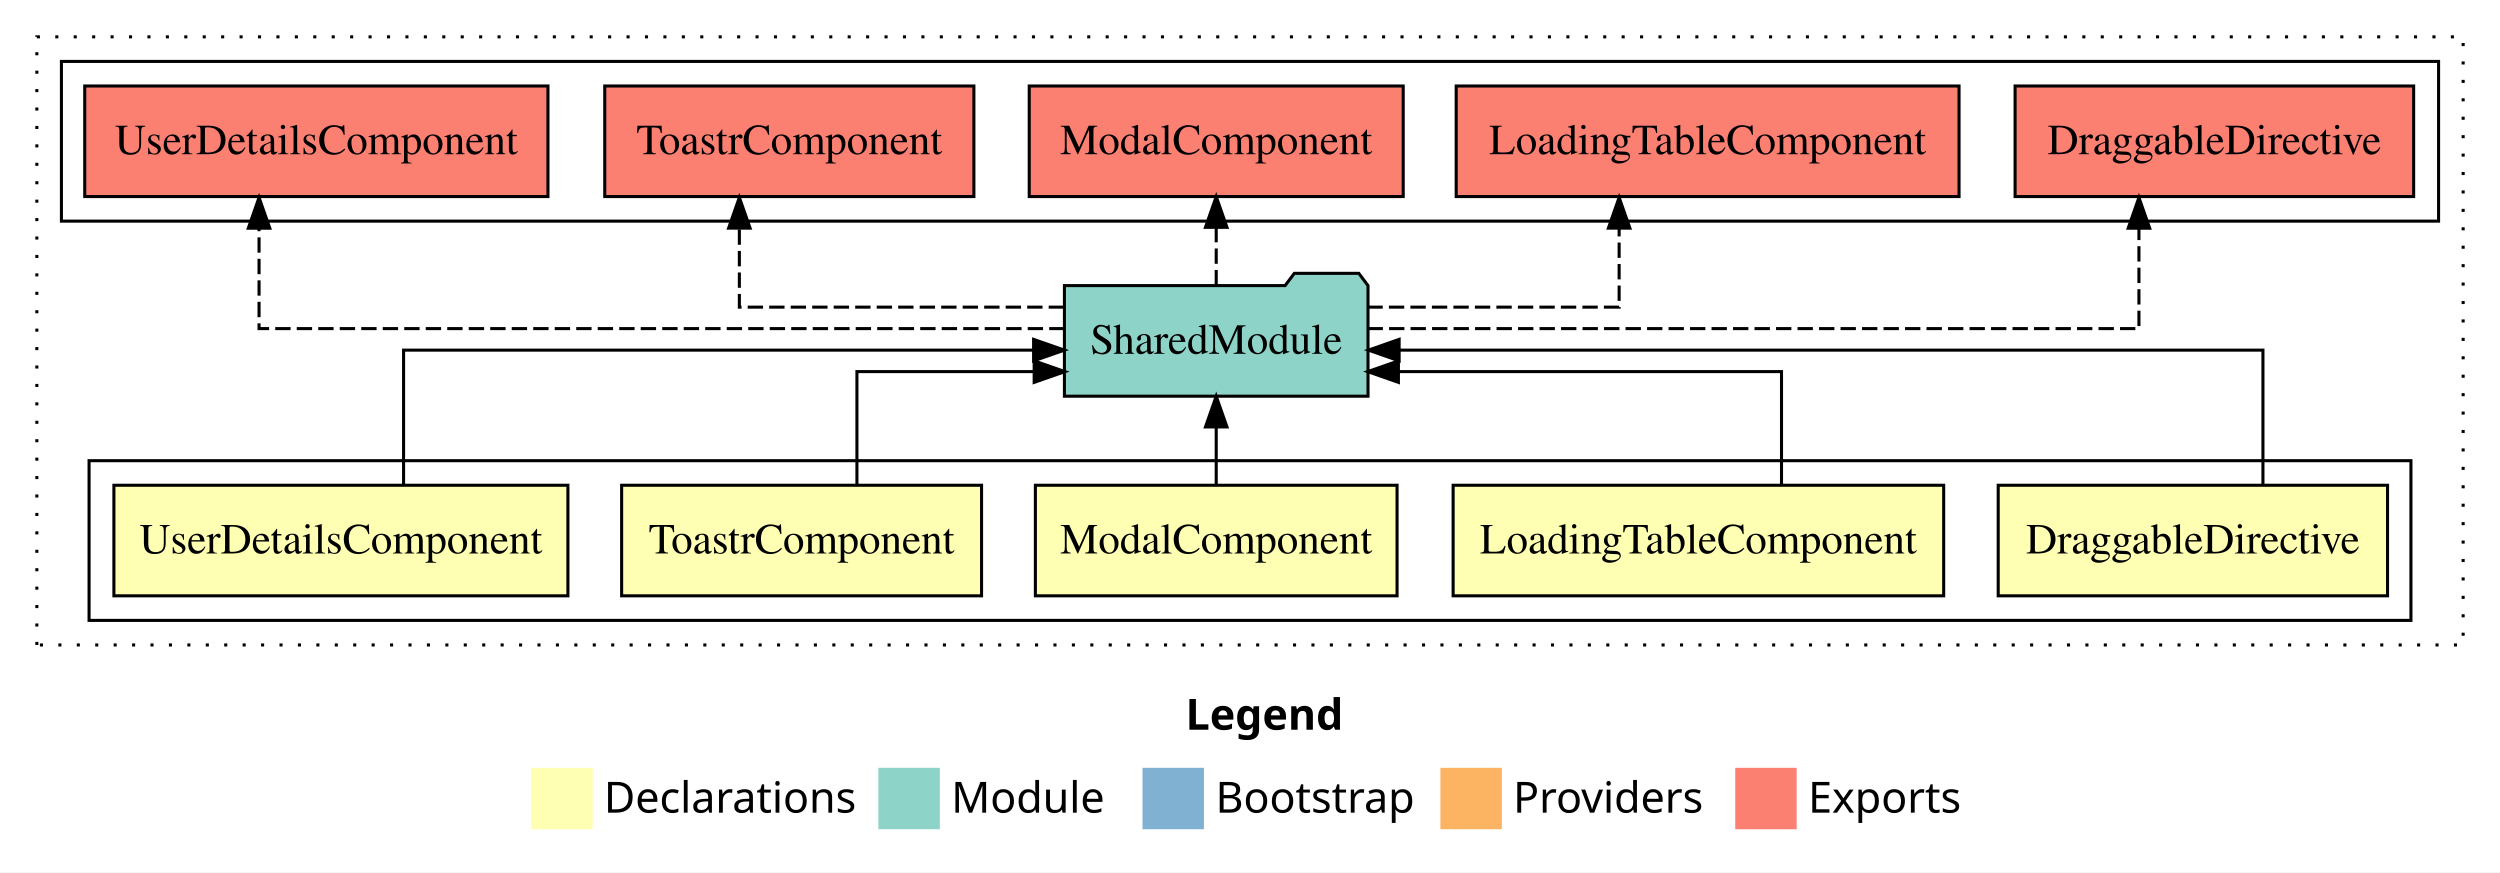
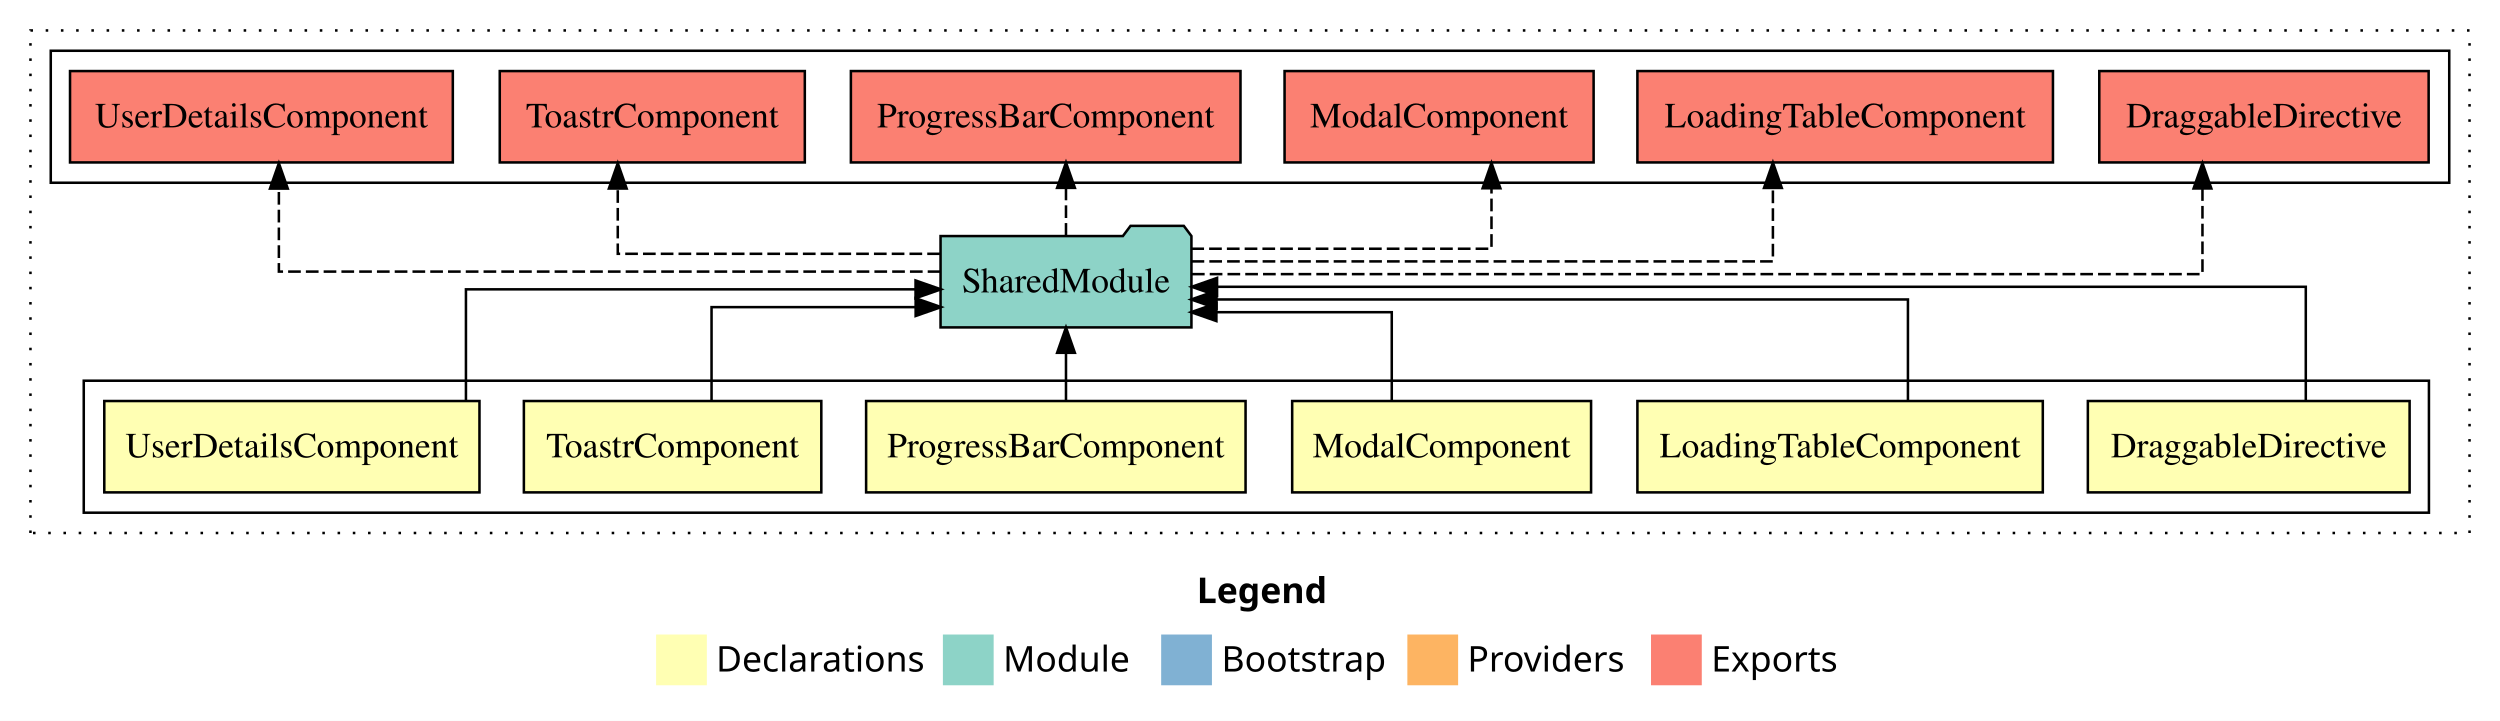
- <svg xmlns="http://www.w3.org/2000/svg" width="814pt" height="284pt" viewBox="0.00 0.00 814.00 284.00">
+ <svg xmlns="http://www.w3.org/2000/svg" width="985pt" height="284pt" viewBox="0.00 0.00 985.00 284.00">
  <g id="graph0" class="graph" transform="scale(1 1) rotate(0) translate(4 280)">
-     <polygon fill="#ffffff" stroke="transparent" points="-4,4 -4,-280 810,-280 810,4 -4,4" />
-     <text text-anchor="start" x="382.009" y="-42.4" font-family="sans-serif" font-weight="bold" font-size="14.00" fill="#000000">Legend</text>
-     <polygon fill="#ffffb3" stroke="transparent" points="169,-10 169,-30 189,-30 189,-10 169,-10" />
-     <text text-anchor="start" x="192.629" y="-15.4" font-family="sans-serif" font-size="14.00" fill="#000000">  Declarations</text>
-     <polygon fill="#8dd3c7" stroke="transparent" points="282,-10 282,-30 302,-30 302,-10 282,-10" />
-     <text text-anchor="start" x="305.725" y="-15.4" font-family="sans-serif" font-size="14.00" fill="#000000">  Module</text>
-     <polygon fill="#80b1d3" stroke="transparent" points="368,-10 368,-30 388,-30 388,-10 368,-10" />
-     <text text-anchor="start" x="391.781" y="-15.4" font-family="sans-serif" font-size="14.00" fill="#000000">  Bootstrap</text>
-     <polygon fill="#fdb462" stroke="transparent" points="465,-10 465,-30 485,-30 485,-10 465,-10" />
-     <text text-anchor="start" x="488.673" y="-15.4" font-family="sans-serif" font-size="14.00" fill="#000000">  Providers</text>
-     <polygon fill="#fb8072" stroke="transparent" points="561,-10 561,-30 581,-30 581,-10 561,-10" />
-     <text text-anchor="start" x="584.726" y="-15.4" font-family="sans-serif" font-size="14.00" fill="#000000">  Exports</text>
+     <polygon fill="#ffffff" stroke="transparent" points="-4,4 -4,-280 981,-280 981,4 -4,4" />
+     <text text-anchor="start" x="467.509" y="-42.4" font-family="sans-serif" font-weight="bold" font-size="14.00" fill="#000000">Legend</text>
+     <polygon fill="#ffffb3" stroke="transparent" points="254.5,-10 254.5,-30 274.5,-30 274.5,-10 254.5,-10" />
+     <text text-anchor="start" x="278.129" y="-15.4" font-family="sans-serif" font-size="14.00" fill="#000000">  Declarations</text>
+     <polygon fill="#8dd3c7" stroke="transparent" points="367.5,-10 367.5,-30 387.5,-30 387.5,-10 367.5,-10" />
+     <text text-anchor="start" x="391.225" y="-15.4" font-family="sans-serif" font-size="14.00" fill="#000000">  Module</text>
+     <polygon fill="#80b1d3" stroke="transparent" points="453.5,-10 453.5,-30 473.5,-30 473.5,-10 453.5,-10" />
+     <text text-anchor="start" x="477.281" y="-15.4" font-family="sans-serif" font-size="14.00" fill="#000000">  Bootstrap</text>
+     <polygon fill="#fdb462" stroke="transparent" points="550.5,-10 550.5,-30 570.5,-30 570.5,-10 550.5,-10" />
+     <text text-anchor="start" x="574.173" y="-15.4" font-family="sans-serif" font-size="14.00" fill="#000000">  Providers</text>
+     <polygon fill="#fb8072" stroke="transparent" points="646.5,-10 646.5,-30 666.5,-30 666.5,-10 646.5,-10" />
+     <text text-anchor="start" x="670.226" y="-15.4" font-family="sans-serif" font-size="14.00" fill="#000000">  Exports</text>
    <g id="clust1" class="cluster">
-       <polygon fill="none" stroke="#000000" stroke-dasharray="1,5" points="8,-70 8,-268 798,-268 798,-70 8,-70" />
+       <polygon fill="none" stroke="#000000" stroke-dasharray="1,5" points="8,-70 8,-268 969,-268 969,-70 8,-70" />
    </g>
    <g id="clust2" class="cluster">
-       <polygon fill="none" stroke="#000000" points="25,-78 25,-130 781,-130 781,-78 25,-78" />
+       <polygon fill="none" stroke="#000000" points="29,-78 29,-130 953,-130 953,-78 29,-78" />
    </g>
-     <g id="clust9" class="cluster">
-       <polygon fill="none" stroke="#000000" points="16,-208 16,-260 790,-260 790,-208 16,-208" />
+     <g id="clust10" class="cluster">
+       <polygon fill="none" stroke="#000000" points="16,-208 16,-260 961,-260 961,-208 16,-208" />
    </g>
    <g id="node1" class="node">
-       <polygon fill="#ffffb3" stroke="#000000" points="773.385,-122 646.615,-122 646.615,-86 773.385,-86 773.385,-122" />
-       <text text-anchor="middle" x="710" y="-99.8" font-family="Times,serif" font-size="14.00" fill="#000000">DraggableDirective</text>
+       <polygon fill="#ffffb3" stroke="#000000" points="945.385,-122 818.615,-122 818.615,-86 945.385,-86 945.385,-122" />
+       <text text-anchor="middle" x="882" y="-99.8" font-family="Times,serif" font-size="14.00" fill="#000000">DraggableDirective</text>
+     </g>
+     <g id="node7" class="node">
+       <polygon fill="#8dd3c7" stroke="#000000" points="465.423,-187 462.423,-191 441.423,-191 438.423,-187 366.577,-187 366.577,-151 465.423,-151 465.423,-187" />
+       <text text-anchor="middle" x="416" y="-164.8" font-family="Times,serif" font-size="14.00" fill="#000000">SharedModule</text>
+     </g>
+     <g id="edge1" class="edge">
+       <path fill="none" stroke="#000000" d="M904.481,-122.222C904.481,-140.828 904.481,-167 904.481,-167 904.481,-167 475.526,-167 475.526,-167" />
+       <polygon fill="#000000" stroke="#000000" points="475.526,-163.5 465.526,-167 475.526,-170.5 475.526,-163.5" />
+     </g>
+     <g id="node2" class="node">
+       <polygon fill="#ffffb3" stroke="#000000" points="800.863,-122 641.137,-122 641.137,-86 800.863,-86 800.863,-122" />
+       <text text-anchor="middle" x="721" y="-99.8" font-family="Times,serif" font-size="14.00" fill="#000000">LoadingTableComponent</text>
+     </g>
+     <g id="edge2" class="edge">
+       <path fill="none" stroke="#000000" d="M747.727,-122.034C747.727,-139.06 747.727,-162 747.727,-162 747.727,-162 475.305,-162 475.305,-162" />
+       <polygon fill="#000000" stroke="#000000" points="475.305,-158.5 465.305,-162 475.305,-165.5 475.305,-158.5" />
+     </g>
+     <g id="node3" class="node">
+       <polygon fill="#ffffb3" stroke="#000000" points="622.882,-122 505.118,-122 505.118,-86 622.882,-86 622.882,-122" />
+       <text text-anchor="middle" x="564" y="-99.8" font-family="Times,serif" font-size="14.00" fill="#000000">ModalComponent</text>
+     </g>
+     <g id="edge3" class="edge">
+       <path fill="none" stroke="#000000" d="M544.353,-122.24C544.353,-137.571 544.353,-157 544.353,-157 544.353,-157 475.257,-157 475.257,-157" />
+       <polygon fill="#000000" stroke="#000000" points="475.258,-153.5 465.257,-157 475.257,-160.5 475.258,-153.5" />
+     </g>
+     <g id="node4" class="node">
+       <polygon fill="#ffffb3" stroke="#000000" points="486.752,-122 337.248,-122 337.248,-86 486.752,-86 486.752,-122" />
+       <text text-anchor="middle" x="412" y="-99.8" font-family="Times,serif" font-size="14.00" fill="#000000">ProgressBarComponent</text>
+     </g>
+     <g id="edge4" class="edge">
+       <path fill="none" stroke="#000000" d="M416,-122.106C416,-122.106 416,-140.991 416,-140.991" />
+       <polygon fill="#000000" stroke="#000000" points="412.5,-140.991 416,-150.991 419.5,-140.991 412.5,-140.991" />
+     </g>
+     <g id="node5" class="node">
+       <polygon fill="#ffffb3" stroke="#000000" points="319.595,-122 202.405,-122 202.405,-86 319.595,-86 319.595,-122" />
+       <text text-anchor="middle" x="261" y="-99.8" font-family="Times,serif" font-size="14.00" fill="#000000">ToastrComponent</text>
+     </g>
+     <g id="edge5" class="edge">
+       <path fill="none" stroke="#000000" d="M276.349,-122.009C276.349,-138.049 276.349,-159 276.349,-159 276.349,-159 356.764,-159 356.764,-159" />
+       <polygon fill="#000000" stroke="#000000" points="356.764,-162.5 366.764,-159 356.764,-155.5 356.764,-162.5" />
    </g>
    <g id="node6" class="node">
-       <polygon fill="#8dd3c7" stroke="#000000" points="441.423,-187 438.423,-191 417.423,-191 414.423,-187 342.577,-187 342.577,-151 441.423,-151 441.423,-187" />
-       <text text-anchor="middle" x="392" y="-164.8" font-family="Times,serif" font-size="14.00" fill="#000000">SharedModule</text>
-     </g>
-     <g id="edge1" class="edge">
-       <path fill="none" stroke="#000000" d="M732.814,-122.267C732.814,-140.555 732.814,-166 732.814,-166 732.814,-166 451.557,-166 451.557,-166" />
-       <polygon fill="#000000" stroke="#000000" points="451.557,-162.5 441.557,-166 451.557,-169.5 451.557,-162.5" />
-     </g>
-     <g id="node2" class="node">
-       <polygon fill="#ffffb3" stroke="#000000" points="628.863,-122 469.137,-122 469.137,-86 628.863,-86 628.863,-122" />
-       <text text-anchor="middle" x="549" y="-99.8" font-family="Times,serif" font-size="14.00" fill="#000000">LoadingTableComponent</text>
-     </g>
-     <g id="edge2" class="edge">
-       <path fill="none" stroke="#000000" d="M576.06,-122.009C576.06,-138.049 576.06,-159 576.06,-159 576.06,-159 451.325,-159 451.325,-159" />
-       <polygon fill="#000000" stroke="#000000" points="451.325,-155.5 441.325,-159 451.325,-162.5 451.325,-155.5" />
-     </g>
-     <g id="node3" class="node">
-       <polygon fill="#ffffb3" stroke="#000000" points="450.882,-122 333.118,-122 333.118,-86 450.882,-86 450.882,-122" />
-       <text text-anchor="middle" x="392" y="-99.8" font-family="Times,serif" font-size="14.00" fill="#000000">ModalComponent</text>
-     </g>
-     <g id="edge3" class="edge">
-       <path fill="none" stroke="#000000" d="M392,-122.106C392,-122.106 392,-140.991 392,-140.991" />
-       <polygon fill="#000000" stroke="#000000" points="388.5,-140.991 392,-150.991 395.5,-140.991 388.5,-140.991" />
-     </g>
-     <g id="node4" class="node">
-       <polygon fill="#ffffb3" stroke="#000000" points="315.595,-122 198.405,-122 198.405,-86 315.595,-86 315.595,-122" />
-       <text text-anchor="middle" x="257" y="-99.8" font-family="Times,serif" font-size="14.00" fill="#000000">ToastrComponent</text>
-     </g>
-     <g id="edge4" class="edge">
-       <path fill="none" stroke="#000000" d="M275.016,-122.009C275.016,-138.049 275.016,-159 275.016,-159 275.016,-159 332.727,-159 332.727,-159" />
-       <polygon fill="#000000" stroke="#000000" points="332.727,-162.5 342.727,-159 332.727,-155.5 332.727,-162.5" />
-     </g>
-     <g id="node5" class="node">
-       <polygon fill="#ffffb3" stroke="#000000" points="180.912,-122 33.088,-122 33.088,-86 180.912,-86 180.912,-122" />
-       <text text-anchor="middle" x="107" y="-99.8" font-family="Times,serif" font-size="14.00" fill="#000000">UserDetailsComponent</text>
-     </g>
-     <g id="edge5" class="edge">
-       <path fill="none" stroke="#000000" d="M127.402,-122.267C127.402,-140.555 127.402,-166 127.402,-166 127.402,-166 332.541,-166 332.541,-166" />
-       <polygon fill="#000000" stroke="#000000" points="332.541,-169.5 342.541,-166 332.541,-162.5 332.541,-169.5" />
-     </g>
-     <g id="node7" class="node">
-       <polygon fill="#fb8072" stroke="#000000" points="781.885,-252 652.115,-252 652.115,-216 781.885,-216 781.885,-252" />
-       <text text-anchor="middle" x="717" y="-229.8" font-family="Times,serif" font-size="14.00" fill="#000000">DraggableDirective </text>
+       <polygon fill="#ffffb3" stroke="#000000" points="184.912,-122 37.088,-122 37.088,-86 184.912,-86 184.912,-122" />
+       <text text-anchor="middle" x="111" y="-99.8" font-family="Times,serif" font-size="14.00" fill="#000000">UserDetailsComponent</text>
    </g>
    <g id="edge6" class="edge">
-       <path fill="none" stroke="#000000" stroke-dasharray="5,2" d="M441.274,-173C526.507,-173 692.436,-173 692.436,-173 692.436,-173 692.436,-205.698 692.436,-205.698" />
-       <polygon fill="#000000" stroke="#000000" points="688.936,-205.698 692.436,-215.698 695.936,-205.698 688.936,-205.698" />
+       <path fill="none" stroke="#000000" d="M179.581,-122.267C179.581,-140.555 179.581,-166 179.581,-166 179.581,-166 356.726,-166 356.726,-166" />
+       <polygon fill="#000000" stroke="#000000" points="356.726,-169.5 366.726,-166 356.726,-162.5 356.726,-169.5" />
    </g>
    <g id="node8" class="node">
-       <polygon fill="#fb8072" stroke="#000000" points="633.863,-252 470.137,-252 470.137,-216 633.863,-216 633.863,-252" />
-       <text text-anchor="middle" x="552" y="-229.8" font-family="Times,serif" font-size="14.00" fill="#000000">LoadingTableComponent </text>
+       <polygon fill="#fb8072" stroke="#000000" points="952.885,-252 823.115,-252 823.115,-216 952.885,-216 952.885,-252" />
+       <text text-anchor="middle" x="888" y="-229.8" font-family="Times,serif" font-size="14.00" fill="#000000">DraggableDirective </text>
    </g>
    <g id="edge7" class="edge">
-       <path fill="none" stroke="#000000" stroke-dasharray="5,2" d="M441.223,-180C478.449,-180 523.19,-180 523.19,-180 523.19,-180 523.19,-205.718 523.19,-205.718" />
-       <polygon fill="#000000" stroke="#000000" points="519.69,-205.718 523.19,-215.718 526.69,-205.718 519.69,-205.718" />
+       <path fill="none" stroke="#000000" stroke-dasharray="5,2" d="M465.63,-172C582.212,-172 863.769,-172 863.769,-172 863.769,-172 863.769,-205.733 863.769,-205.733" />
+       <polygon fill="#000000" stroke="#000000" points="860.269,-205.733 863.769,-215.733 867.269,-205.733 860.269,-205.733" />
    </g>
    <g id="node9" class="node">
-       <polygon fill="#fb8072" stroke="#000000" points="452.883,-252 331.117,-252 331.117,-216 452.883,-216 452.883,-252" />
-       <text text-anchor="middle" x="392" y="-229.8" font-family="Times,serif" font-size="14.00" fill="#000000">ModalComponent </text>
+       <polygon fill="#fb8072" stroke="#000000" points="804.863,-252 641.137,-252 641.137,-216 804.863,-216 804.863,-252" />
+       <text text-anchor="middle" x="723" y="-229.8" font-family="Times,serif" font-size="14.00" fill="#000000">LoadingTableComponent </text>
    </g>
    <g id="edge8" class="edge">
-       <path fill="none" stroke="#000000" stroke-dasharray="5,2" d="M392,-187.106C392,-187.106 392,-205.991 392,-205.991" />
-       <polygon fill="#000000" stroke="#000000" points="388.5,-205.991 392,-215.991 395.5,-205.991 388.5,-205.991" />
+       <path fill="none" stroke="#000000" stroke-dasharray="5,2" d="M465.473,-177C545.51,-177 694.523,-177 694.523,-177 694.523,-177 694.523,-205.965 694.523,-205.965" />
+       <polygon fill="#000000" stroke="#000000" points="691.023,-205.965 694.523,-215.965 698.023,-205.965 691.023,-205.965" />
    </g>
    <g id="node10" class="node">
+       <polygon fill="#fb8072" stroke="#000000" points="623.883,-252 502.117,-252 502.117,-216 623.883,-216 623.883,-252" />
+       <text text-anchor="middle" x="563" y="-229.8" font-family="Times,serif" font-size="14.00" fill="#000000">ModalComponent </text>
+     </g>
+     <g id="edge9" class="edge">
+       <path fill="none" stroke="#000000" stroke-dasharray="5,2" d="M465.393,-182C514.845,-182 583.647,-182 583.647,-182 583.647,-182 583.647,-205.813 583.647,-205.813" />
+       <polygon fill="#000000" stroke="#000000" points="580.147,-205.813 583.647,-215.813 587.147,-205.813 580.147,-205.813" />
+     </g>
+     <g id="node11" class="node">
+       <polygon fill="#fb8072" stroke="#000000" points="484.752,-252 331.248,-252 331.248,-216 484.752,-216 484.752,-252" />
+       <text text-anchor="middle" x="408" y="-229.8" font-family="Times,serif" font-size="14.00" fill="#000000">ProgressBarComponent </text>
+     </g>
+     <g id="edge10" class="edge">
+       <path fill="none" stroke="#000000" stroke-dasharray="5,2" d="M416,-187.106C416,-187.106 416,-205.991 416,-205.991" />
+       <polygon fill="#000000" stroke="#000000" points="412.5,-205.991 416,-215.991 419.5,-205.991 412.5,-205.991" />
+     </g>
+     <g id="node12" class="node">
      <polygon fill="#fb8072" stroke="#000000" points="313.096,-252 192.904,-252 192.904,-216 313.096,-216 313.096,-252" />
      <text text-anchor="middle" x="253" y="-229.8" font-family="Times,serif" font-size="14.00" fill="#000000">ToastrComponent </text>
    </g>
-     <g id="edge9" class="edge">
-       <path fill="none" stroke="#000000" stroke-dasharray="5,2" d="M342.446,-180C297.006,-180 236.734,-180 236.734,-180 236.734,-180 236.734,-205.718 236.734,-205.718" />
-       <polygon fill="#000000" stroke="#000000" points="233.234,-205.718 236.734,-215.718 240.234,-205.718 233.234,-205.718" />
+     <g id="edge11" class="edge">
+       <path fill="none" stroke="#000000" stroke-dasharray="5,2" d="M366.337,-180C314.104,-180 239.401,-180 239.401,-180 239.401,-180 239.401,-205.718 239.401,-205.718" />
+       <polygon fill="#000000" stroke="#000000" points="235.901,-205.718 239.401,-215.718 242.901,-205.718 235.901,-205.718" />
    </g>
-     <g id="node11" class="node">
+     <g id="node13" class="node">
      <polygon fill="#fb8072" stroke="#000000" points="174.411,-252 23.589,-252 23.589,-216 174.411,-216 174.411,-252" />
      <text text-anchor="middle" x="99" y="-229.8" font-family="Times,serif" font-size="14.00" fill="#000000">UserDetailsComponent </text>
    </g>
-     <g id="edge10" class="edge">
-       <path fill="none" stroke="#000000" stroke-dasharray="5,2" d="M342.618,-173C254.74,-173 80.348,-173 80.348,-173 80.348,-173 80.348,-205.698 80.348,-205.698" />
-       <polygon fill="#000000" stroke="#000000" points="76.848,-205.698 80.348,-215.698 83.848,-205.698 76.848,-205.698" />
+     <g id="edge12" class="edge">
+       <path fill="none" stroke="#000000" stroke-dasharray="5,2" d="M366.517,-173C278.96,-173 105.875,-173 105.875,-173 105.875,-173 105.875,-205.698 105.875,-205.698" />
+       <polygon fill="#000000" stroke="#000000" points="102.375,-205.698 105.875,-215.698 109.375,-205.698 102.375,-205.698" />
    </g>
  </g>
</svg>
